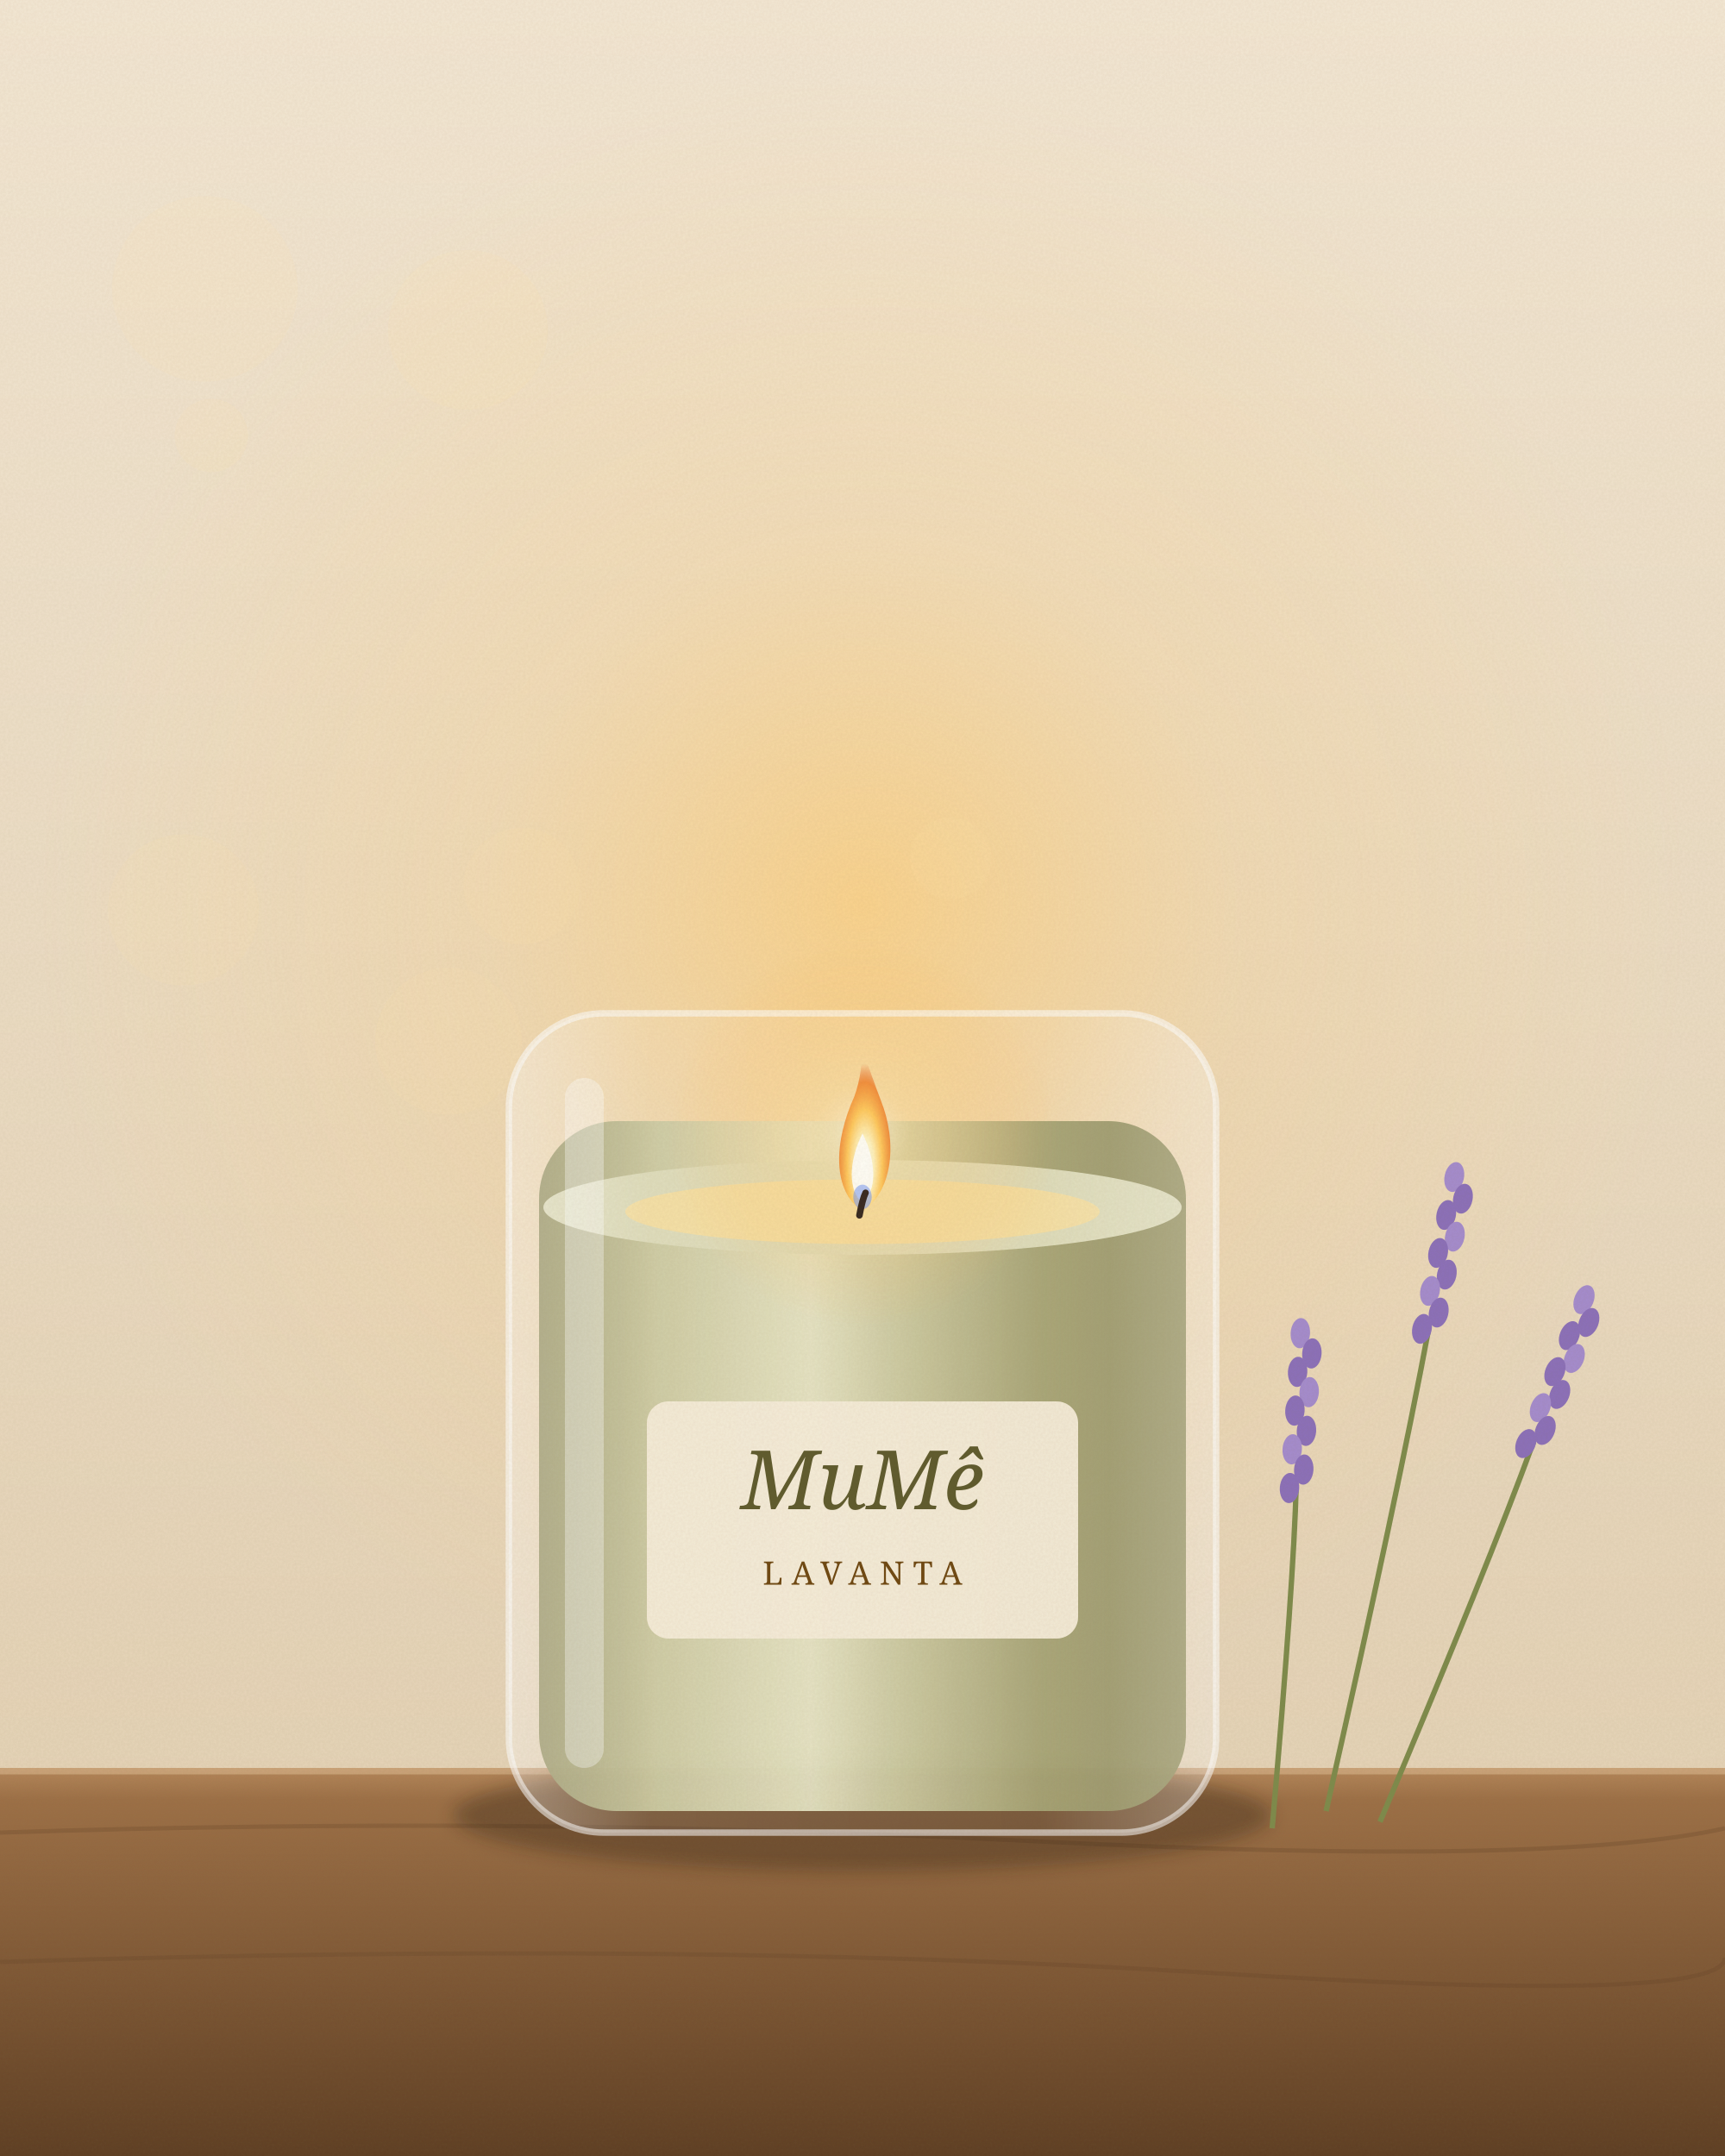
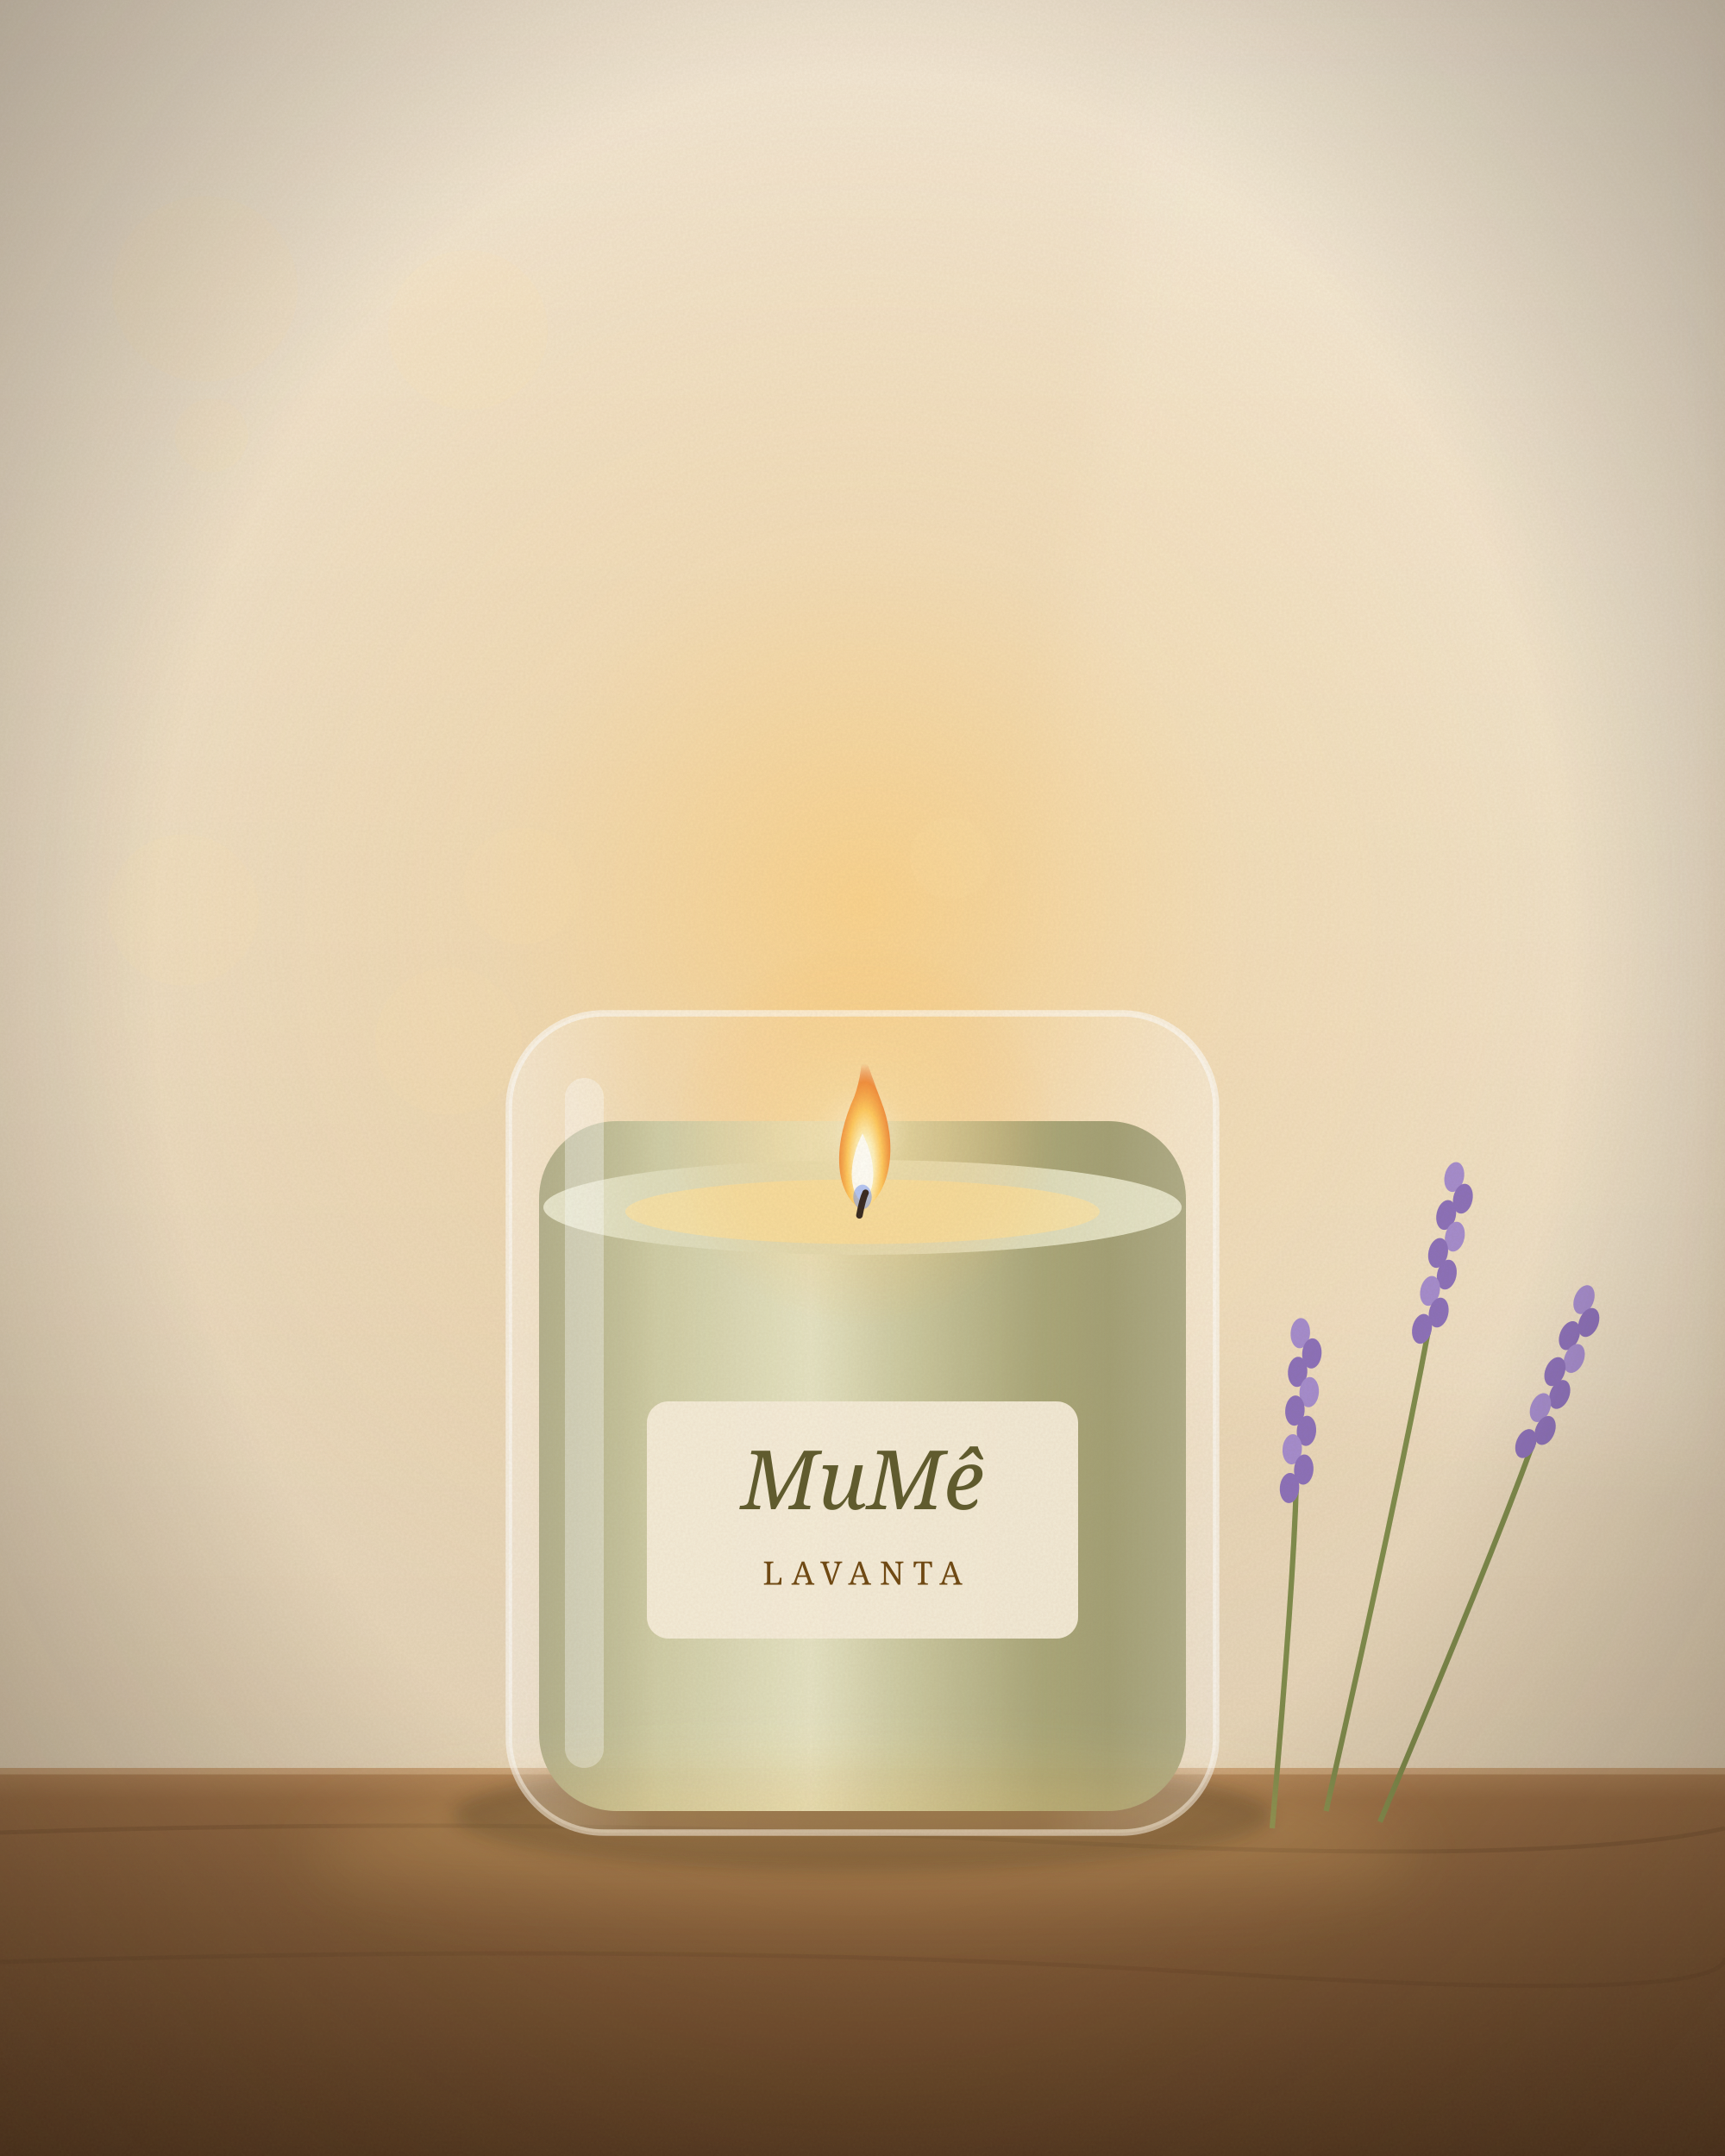
<svg xmlns="http://www.w3.org/2000/svg" viewBox="0 0 800 1000" width="800" height="1000" preserveAspectRatio="xMidYMid slice">
  <defs>
    <linearGradient id="bg2" x1="0" y1="0" x2="0" y2="1">
      <stop offset="0" stop-color="#f3e7d3" />
      <stop offset="1" stop-color="#e2cfb0" />
    </linearGradient>
    <radialGradient id="warm2" cx="0.5" cy="0.5" r="0.5">
      <stop offset="0" stop-color="#ffcf7a" stop-opacity="0.75" />
      <stop offset="0.45" stop-color="#ffcf7a" stop-opacity="0.22" />
      <stop offset="1" stop-color="#ffcf7a" stop-opacity="0" />
    </radialGradient>
    <linearGradient id="wood2" x1="0" y1="0" x2="0" y2="1">
      <stop offset="0" stop-color="#b48659" />
      <stop offset="0.08" stop-color="#9c6f45" />
      <stop offset="1" stop-color="#5e3e22" />
    </linearGradient>
    <radialGradient id="flame2" cx="0.5" cy="0.72" r="0.62">
      <stop offset="0" stop-color="#fffdf2" />
      <stop offset="0.28" stop-color="#fff1b8" />
      <stop offset="0.55" stop-color="#ffc552" />
      <stop offset="0.82" stop-color="#f07a1c" stop-opacity="0.85" />
      <stop offset="1" stop-color="#d9480f" stop-opacity="0" />
    </radialGradient>
    <radialGradient id="halo2" cx="0.5" cy="0.5" r="0.5">
      <stop offset="0" stop-color="#fff6d8" stop-opacity="0.95" />
      <stop offset="0.25" stop-color="#ffd98a" stop-opacity="0.5" />
      <stop offset="1" stop-color="#ffb347" stop-opacity="0" />
    </radialGradient>
+     <linearGradient id="waxglow2" x1="0" y1="0" x2="0" y2="1">
+       <stop offset="0" stop-color="#ffb04a" stop-opacity="0.55" />
+       <stop offset="0.35" stop-color="#ffc977" stop-opacity="0.22" />
+       <stop offset="1" stop-color="#ffd9a0" stop-opacity="0" />
+     </linearGradient>
+     <radialGradient id="vig2" cx="0.5" cy="0.45" r="0.75">
+       <stop offset="0.55" stop-color="#000" stop-opacity="0" />
+       <stop offset="1" stop-color="#1e120a" stop-opacity="0.38" />
+     </radialGradient>
+     <linearGradient id="reflect2" x1="0" y1="0" x2="0" y2="1">
+       <stop offset="0" stop-color="#ffd27a" stop-opacity="0.35" />
+       <stop offset="1" stop-color="#ffd27a" stop-opacity="0" />
+     </linearGradient>
    <filter id="soft2" x="-50%" y="-50%" width="200%" height="200%">
      <feGaussianBlur stdDeviation="14" />
    </filter>
    <filter id="blur42" x="-50%" y="-50%" width="200%" height="200%">
      <feGaussianBlur stdDeviation="4" />
    </filter>
    <filter id="grain2">
      <feTurbulence type="fractalNoise" baseFrequency="0.85" numOctaves="2" stitchTiles="stitch" />
      <feColorMatrix values="0 0 0 0 0.25  0 0 0 0 0.17  0 0 0 0 0.1  0 0 0 0.09 0" />
    </filter>
  </defs>
  <rect width="800" height="1000" fill="url(#bg2)" />
+   <rect x="496.0" y="-50.0" width="400.0" height="700.0" rx="40" fill="#fff8ea" opacity="0.18" filter="url(#soft2)" transform="rotate(8 640.0 300.0)" />
  <rect x="0" y="820" width="800" height="180" fill="url(#wood2)" />
  <path d="M0 850 Q240.0 842 480.0 854 T800 848" stroke="#4a2f19" stroke-opacity="0.18" stroke-width="2" fill="none" />
  <path d="M0 910 Q320.0 900 560.0 915 T800 908" stroke="#4a2f19" stroke-opacity="0.14" stroke-width="2" fill="none" />
  <rect x="0" y="820" width="800" height="3" fill="#d9b68c" opacity="0.6" />
  <circle cx="400" cy="420" r="380" fill="url(#warm2)">
    <animate attributeName="opacity" values="0.85;1;0.9;1;0.85" dur="3.1s" repeatCount="indefinite" />
  </circle>
  <circle cx="85" cy="422" r="35" fill="#ffe2a6" opacity="0.12">
    <animate attributeName="opacity" values="0.05;0.2;0.05" dur="8.8s" repeatCount="indefinite" />
  </circle>
  <circle cx="217" cy="153" r="37" fill="#ffe2a6" opacity="0.12">
    <animate attributeName="opacity" values="0.05;0.2;0.05" dur="7.6s" repeatCount="indefinite" />
  </circle>
  <circle cx="242" cy="411" r="27" fill="#ffe2a6" opacity="0.12">
    <animate attributeName="opacity" values="0.05;0.2;0.05" dur="8.1s" repeatCount="indefinite" />
  </circle>
  <circle cx="95" cy="134" r="43" fill="#ffe2a6" opacity="0.12">
    <animate attributeName="opacity" values="0.05;0.2;0.05" dur="6.4s" repeatCount="indefinite" />
  </circle>
  <circle cx="208" cy="483" r="34" fill="#ffe2a6" opacity="0.12">
    <animate attributeName="opacity" values="0.05;0.2;0.05" dur="5.6s" repeatCount="indefinite" />
  </circle>
  <circle cx="441" cy="398" r="19" fill="#ffe2a6" opacity="0.12">
    <animate attributeName="opacity" values="0.05;0.2;0.05" dur="7.6s" repeatCount="indefinite" />
  </circle>
  <circle cx="98" cy="202" r="17" fill="#ffe2a6" opacity="0.12">
    <animate attributeName="opacity" values="0.05;0.2;0.05" dur="5.8s" repeatCount="indefinite" />
  </circle>
  <defs>
    <linearGradient id="w2" x1="0" y1="0" x2="1" y2="0">
      <stop offset="0" stop-color="#8f8c58" />
      <stop offset="0.18" stop-color="#c9c79c" />
      <stop offset="0.42" stop-color="#e3e1bf" />
      <stop offset="0.55" stop-color="#c9c79c" />
      <stop offset="0.88" stop-color="#8f8c58" />
      <stop offset="1" stop-color="#8f8c58" />
    </linearGradient>
    <linearGradient id="glass2" x1="0" y1="0" x2="1" y2="0">
      <stop offset="0" stop-color="#fff" stop-opacity="0.35" />
      <stop offset="0.2" stop-color="#fff" stop-opacity="0.08" />
      <stop offset="0.75" stop-color="#fff" stop-opacity="0.05" />
      <stop offset="1" stop-color="#fff" stop-opacity="0.3" />
    </linearGradient>
  </defs>
  <ellipse cx="400" cy="842" rx="190" ry="26" fill="#2b1a0e" opacity="0.35" filter="url(#blur42)" />
  <g transform="translate(615 840) rotate(12)">
    <path d="M0 0 Q2 -150.0 0 -230" stroke="#7d8a4a" stroke-width="2.5" fill="none" />
    <ellipse cx="-3" cy="-300" rx="4.5" ry="7" fill="#a48bcc" />
    <ellipse cx="3" cy="-291" rx="4.5" ry="7" fill="#8b6fb8" />
    <ellipse cx="-3" cy="-282" rx="4.5" ry="7" fill="#8b6fb8" />
    <ellipse cx="3" cy="-273" rx="4.5" ry="7" fill="#a48bcc" />
    <ellipse cx="-3" cy="-264" rx="4.5" ry="7" fill="#8b6fb8" />
    <ellipse cx="3" cy="-255" rx="4.5" ry="7" fill="#8b6fb8" />
    <ellipse cx="-3" cy="-246" rx="4.5" ry="7" fill="#a48bcc" />
    <ellipse cx="3" cy="-237" rx="4.5" ry="7" fill="#8b6fb8" />
    <ellipse cx="-3" cy="-228" rx="4.5" ry="7" fill="#8b6fb8" />
  </g>
  <g transform="translate(640 845) rotate(22)">
    <path d="M0 0 Q2 -130.0 0 -190" stroke="#7d8a4a" stroke-width="2.5" fill="none" />
    <ellipse cx="-3" cy="-260" rx="4.5" ry="7" fill="#a48bcc" />
    <ellipse cx="3" cy="-251" rx="4.5" ry="7" fill="#8b6fb8" />
    <ellipse cx="-3" cy="-242" rx="4.5" ry="7" fill="#8b6fb8" />
    <ellipse cx="3" cy="-233" rx="4.5" ry="7" fill="#a48bcc" />
    <ellipse cx="-3" cy="-224" rx="4.5" ry="7" fill="#8b6fb8" />
    <ellipse cx="3" cy="-215" rx="4.5" ry="7" fill="#8b6fb8" />
    <ellipse cx="-3" cy="-206" rx="4.5" ry="7" fill="#a48bcc" />
    <ellipse cx="3" cy="-197" rx="4.5" ry="7" fill="#8b6fb8" />
    <ellipse cx="-3" cy="-188" rx="4.5" ry="7" fill="#8b6fb8" />
  </g>
  <g transform="translate(590 848) rotate(4)">
    <path d="M0 0 Q2 -115.0 0 -160" stroke="#7d8a4a" stroke-width="2.5" fill="none" />
    <ellipse cx="-3" cy="-230" rx="4.5" ry="7" fill="#a48bcc" />
    <ellipse cx="3" cy="-221" rx="4.5" ry="7" fill="#8b6fb8" />
    <ellipse cx="-3" cy="-212" rx="4.5" ry="7" fill="#8b6fb8" />
    <ellipse cx="3" cy="-203" rx="4.5" ry="7" fill="#a48bcc" />
    <ellipse cx="-3" cy="-194" rx="4.5" ry="7" fill="#8b6fb8" />
    <ellipse cx="3" cy="-185" rx="4.5" ry="7" fill="#8b6fb8" />
    <ellipse cx="-3" cy="-176" rx="4.5" ry="7" fill="#a48bcc" />
    <ellipse cx="3" cy="-167" rx="4.5" ry="7" fill="#8b6fb8" />
    <ellipse cx="-3" cy="-158" rx="4.5" ry="7" fill="#8b6fb8" />
  </g>
  <rect x="250" y="520" width="300" height="320" rx="36" fill="url(#w2)" opacity="0.95" />
  <ellipse cx="400" cy="560" rx="148" ry="22" fill="#dcdab6" />
  <ellipse cx="400" cy="562" rx="110" ry="15" fill="#f4dd9e">
    <animate attributeName="opacity" values="0.8;1;0.85;0.95;0.8" dur="3.1s" repeatCount="indefinite" />
  </ellipse>
  <g transform="translate(400 558) scale(0.95)">
    <circle cx="0" cy="-34" r="95" fill="url(#halo2)" opacity="0.8">
      <animate attributeName="opacity" values="0.7;0.95;0.78;0.9;0.7" dur="3.1s" begin="0.00s" repeatCount="indefinite" />
      <animate attributeName="r" values="92;100;95;98;92" dur="3.1s" begin="0.00s" repeatCount="indefinite" />
    </circle>
    <g>
      <animateTransform attributeName="transform" type="skewX" values="0;3;-2.5;1.5;-1;0" dur="2.6s" begin="0.00s" repeatCount="indefinite" />
      <g>
        <animateTransform attributeName="transform" type="scale" values="1 1;0.96 1.07;1.03 0.95;0.98 1.04;1 1" dur="1.7s" begin="0.00s" repeatCount="indefinite" />
        <path d="M0 4 C-15 -6 -14 -30 -4 -52 C-1 -60 0 -70 0 -76 C3 -66 6 -58 9 -50 C17 -30 15 -6 0 4 Z" fill="url(#flame2)" />
        <path d="M0 0 C-7 -6 -7 -20 0 -34 C7 -20 7 -6 0 0 Z" fill="#fffef6" opacity="0.92" />
        <ellipse cx="0" cy="-3" rx="4.5" ry="6" fill="#6d8ff0" opacity="0.55" />
      </g>
    </g>
    <path d="M-1.5 6 Q0 -2 1.5 -5" stroke="#2a1a10" stroke-width="3.2" stroke-linecap="round" fill="none" />
  </g>
  <rect x="236" y="470" width="328" height="380" rx="44" fill="url(#glass2)" stroke="#ffffff" stroke-opacity="0.55" stroke-width="3" />
  <rect x="262" y="500" width="18" height="320" rx="9" fill="#fff" opacity="0.35" />
  <rect x="300" y="650" width="200" height="110" rx="10" fill="#f6ecd8" opacity="0.95" />
  <text x="400" y="700" text-anchor="middle" font-family="Georgia,serif" font-style="italic" font-size="38" fill="#5e5a2c">MuMê</text>
  <text x="400" y="735" text-anchor="middle" font-family="Georgia,serif" font-size="15" letter-spacing="4" fill="#6e4710">LAVANTA</text>
+   <ellipse cx="400.0" cy="860" rx="256.0" ry="38" fill="url(#reflect2)" filter="url(#soft2)">
+     <animate attributeName="opacity" values="0.7;1;0.8;1;0.7" dur="3.1s" repeatCount="indefinite" />
+   </ellipse>
+   <rect width="800" height="1000" fill="url(#vig2)" />
  <rect width="800" height="1000" filter="url(#grain2)" />
</svg>
